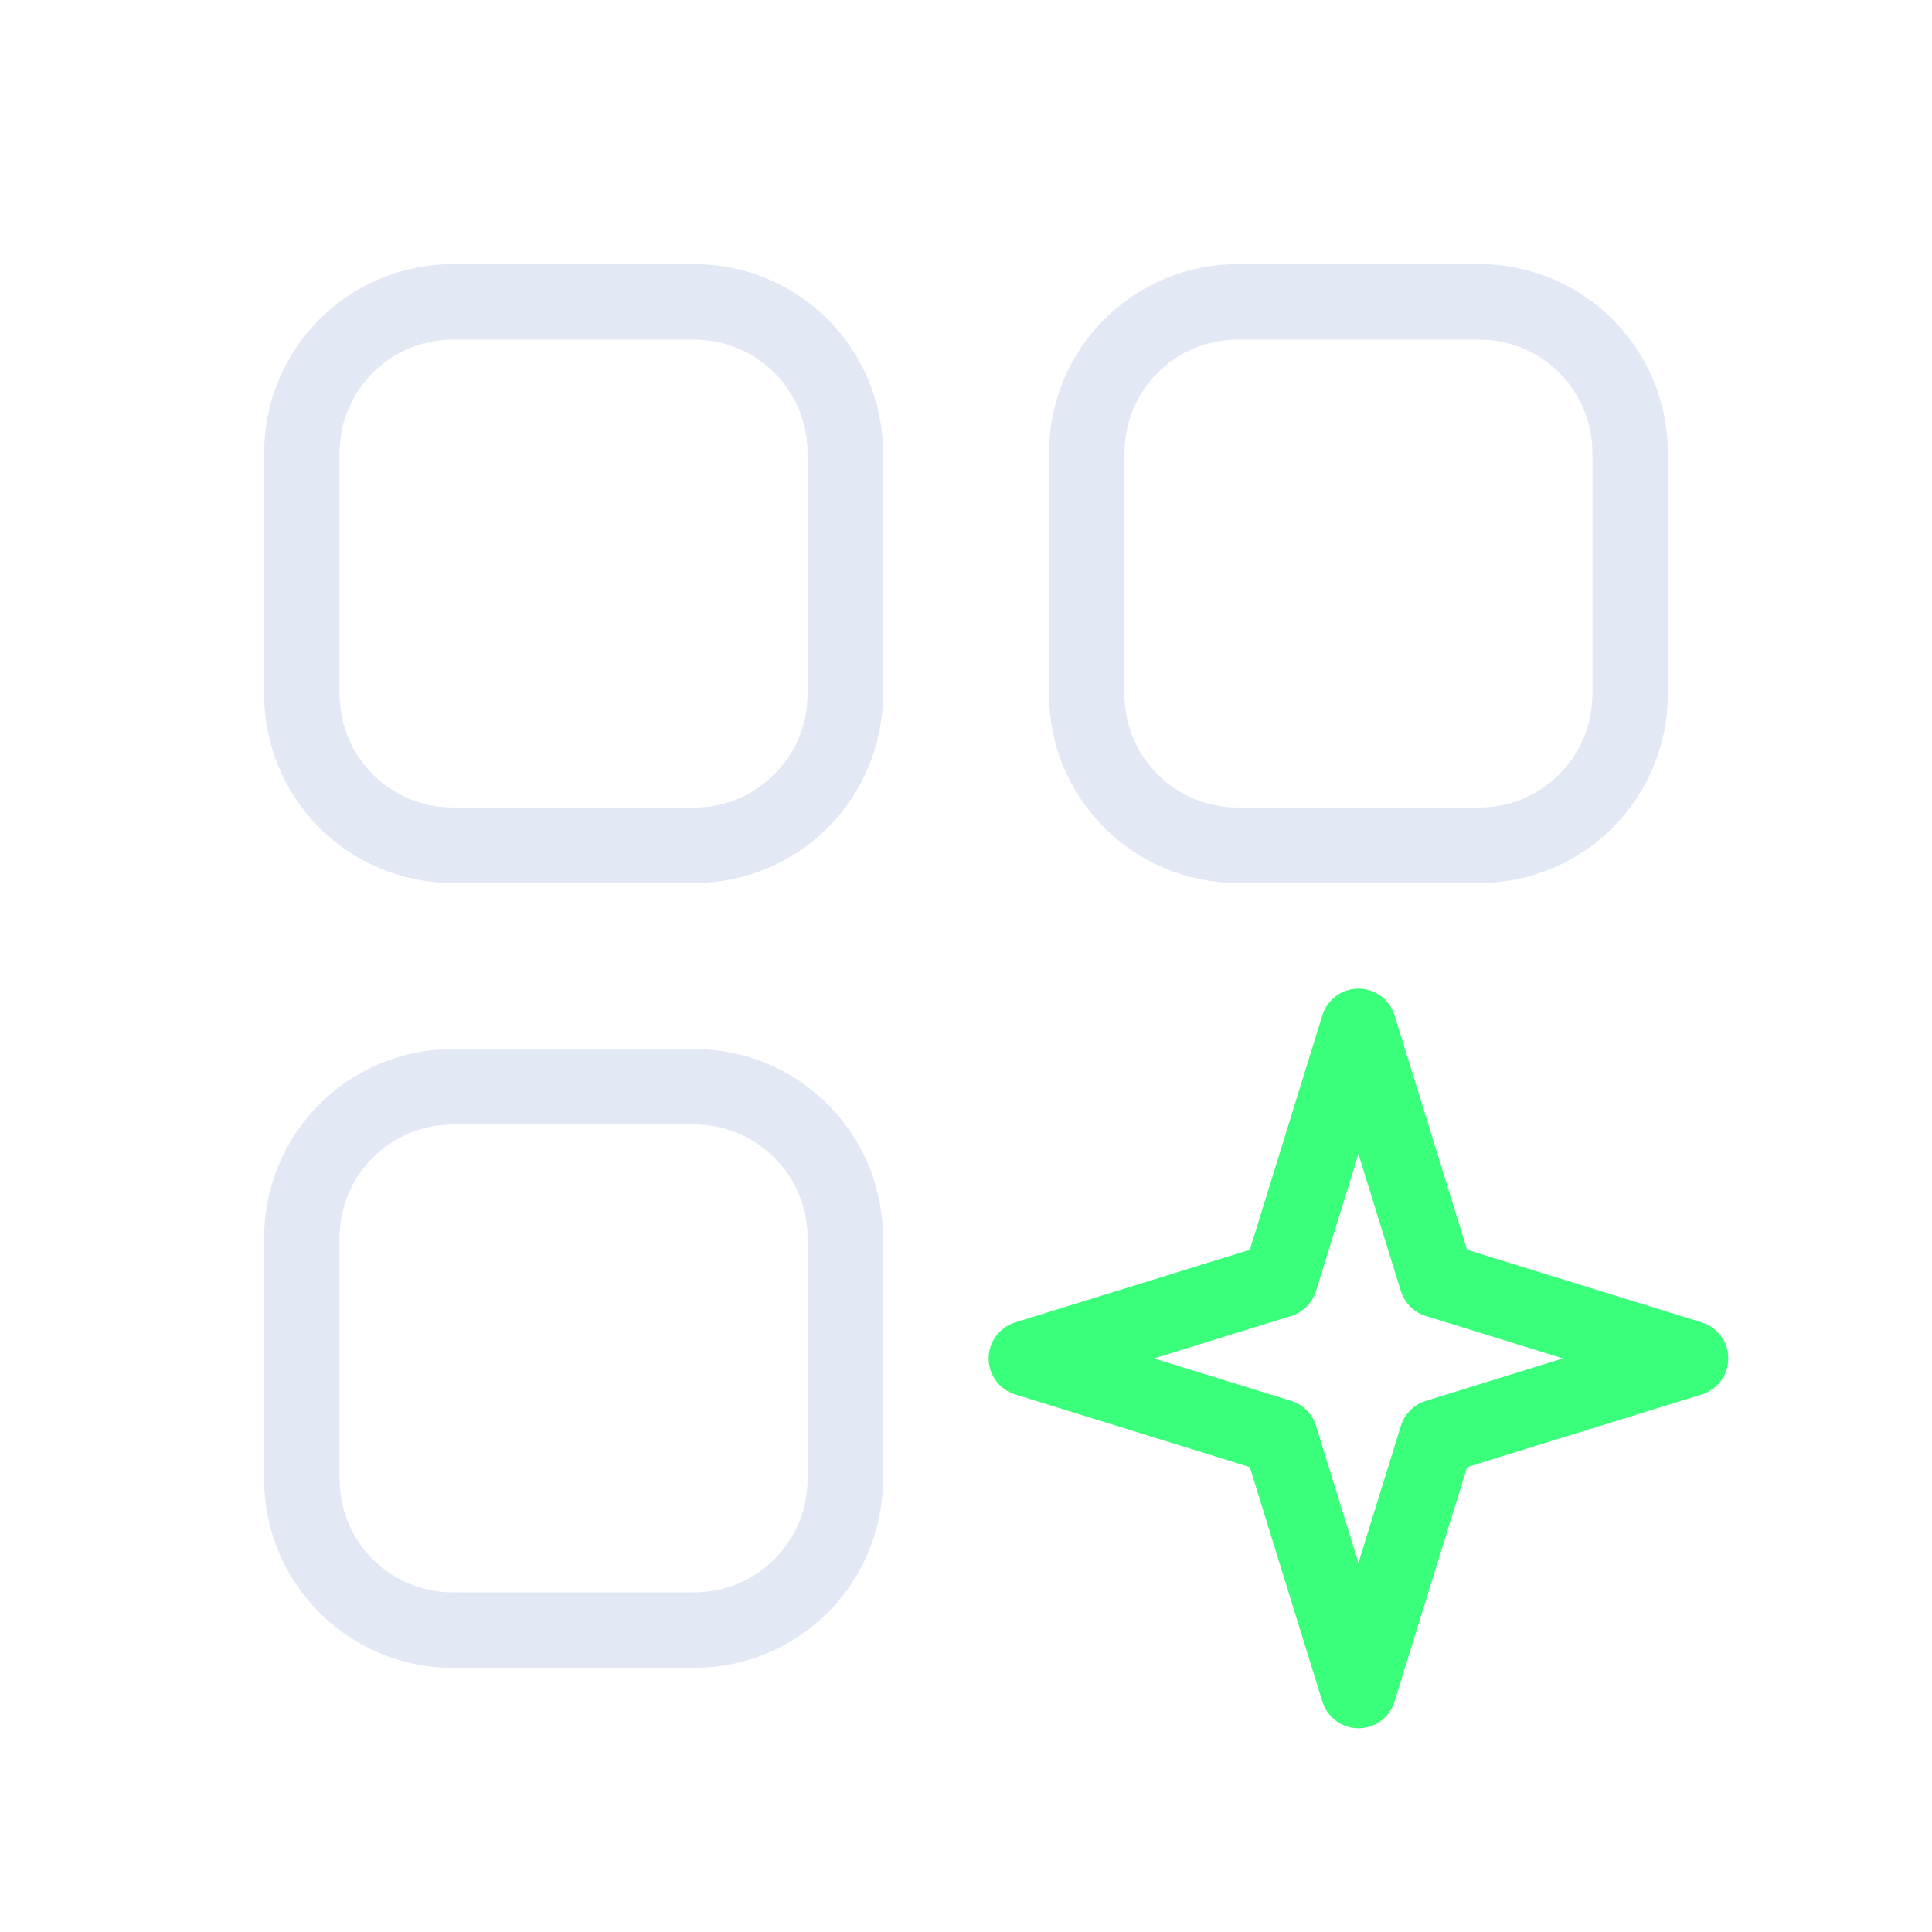
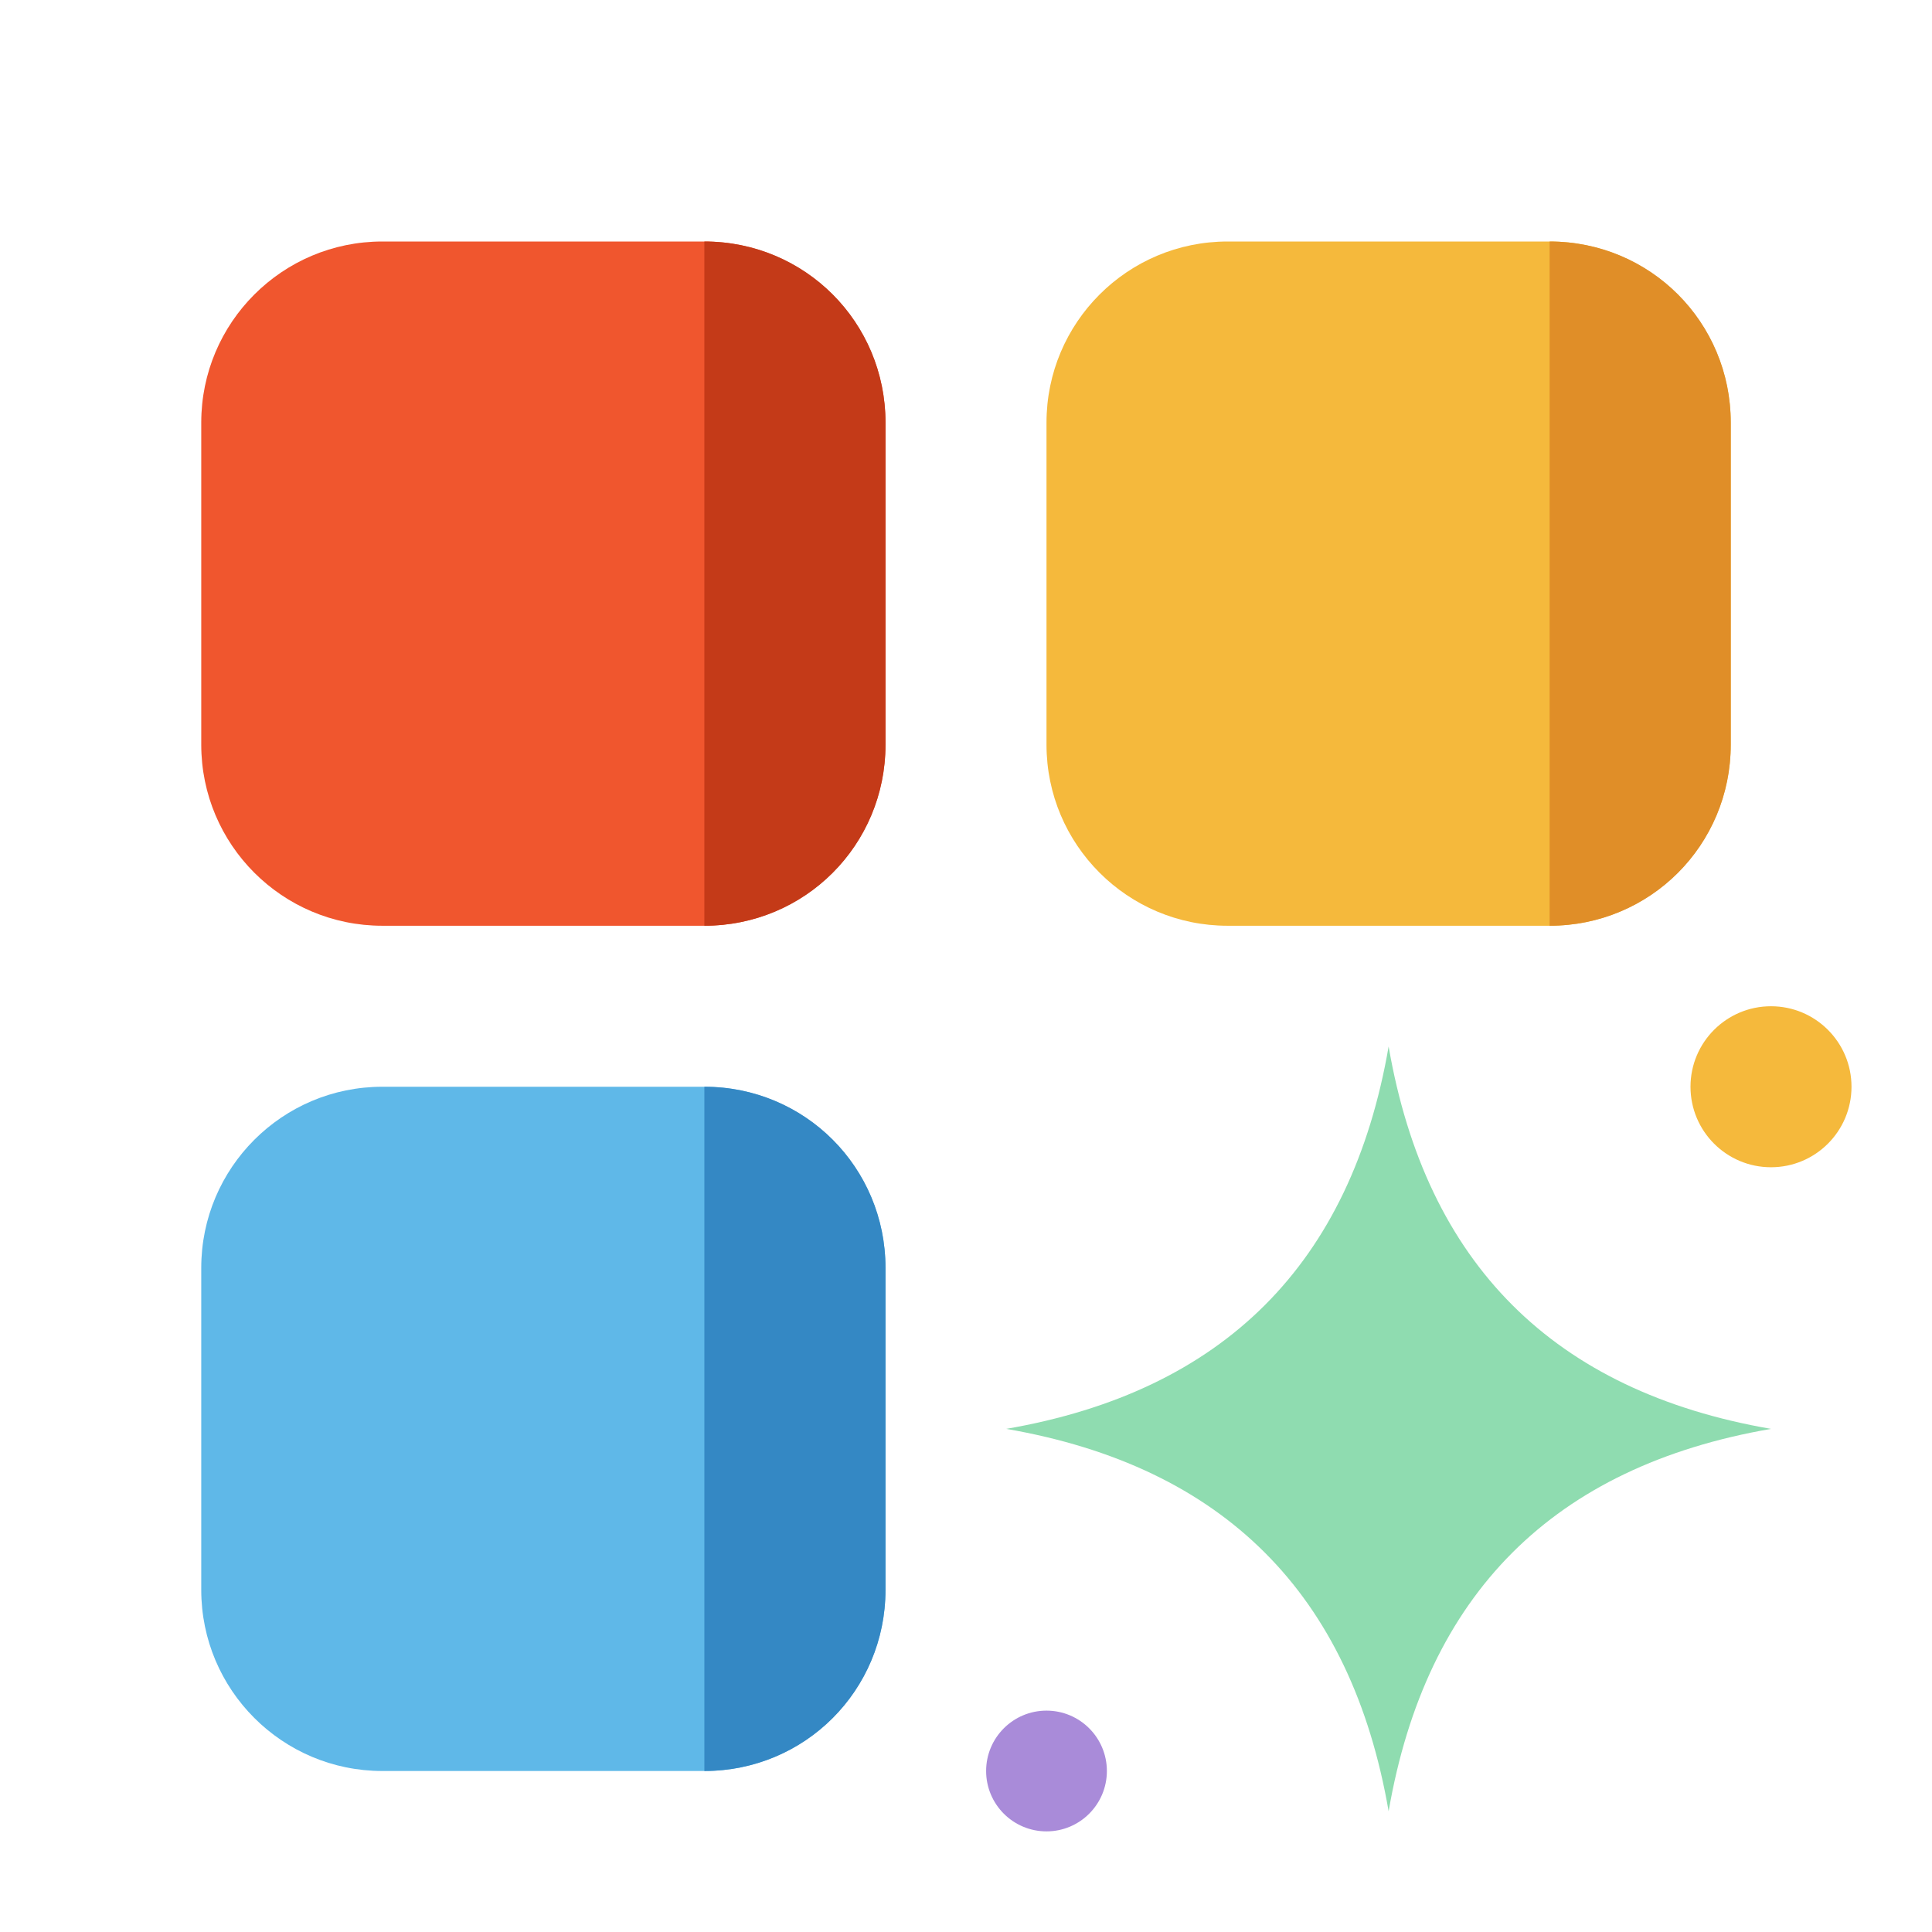
- <svg xmlns="http://www.w3.org/2000/svg" width="64" height="64" viewBox="0 0 64 64" fill="none">
-   <rect x="10" y="10" width="18" height="18" rx="5" fill="none" stroke="#E2E9F5" stroke-width="2.5" stroke-linejoin="round" />
-   <rect x="36" y="10" width="18" height="18" rx="5" fill="none" stroke="#E2E9F5" stroke-width="2.5" stroke-linejoin="round" />
-   <rect x="10" y="36" width="18" height="18" rx="5" fill="none" stroke="#E2E9F5" stroke-width="2.5" stroke-linejoin="round" />
-   <path d="M45 34 L47.6 42.4 L56 45 L47.6 47.6 L45 56 L42.4 47.6 L34 45 L42.4 42.4 Z" fill="none" stroke="#39FF7A" stroke-width="2.5" stroke-linecap="round" stroke-linejoin="round" />
+ <svg xmlns="http://www.w3.org/2000/svg" width="96" height="96" viewBox="0 0 96 96" fill="none">
+   <rect x="10" y="12" width="34" height="34" rx="9" fill="#F0562E" />
+   <path d="M35 12h0c5 0 9 4 9 9v16c0 5-4 9-9 9V12Z" fill="#C43A18" />
+   <rect x="52" y="12" width="34" height="34" rx="9" fill="#F5B93C" />
+   <path d="M77 12h0c5 0 9 4 9 9v16c0 5-4 9-9 9V12Z" fill="#E08E28" />
+   <rect x="10" y="54" width="34" height="34" rx="9" fill="#5FB8E8" />
+   <path d="M35 54h0c5 0 9 4 9 9v16c0 5-4 9-9 9V54Z" fill="#3488C4" />
+   <path d="M69 52 Q71.8 68.2 88 71 Q71.8 73.8 69 90 Q66.2 73.8 50 71 Q66.2 68.2 69 52 Z" fill="#8FDCB0" />
+   <circle cx="88" cy="54" r="4" fill="#F5B93C" />
+   <circle cx="52" cy="88" r="3" fill="#A98BD9" />
</svg>
